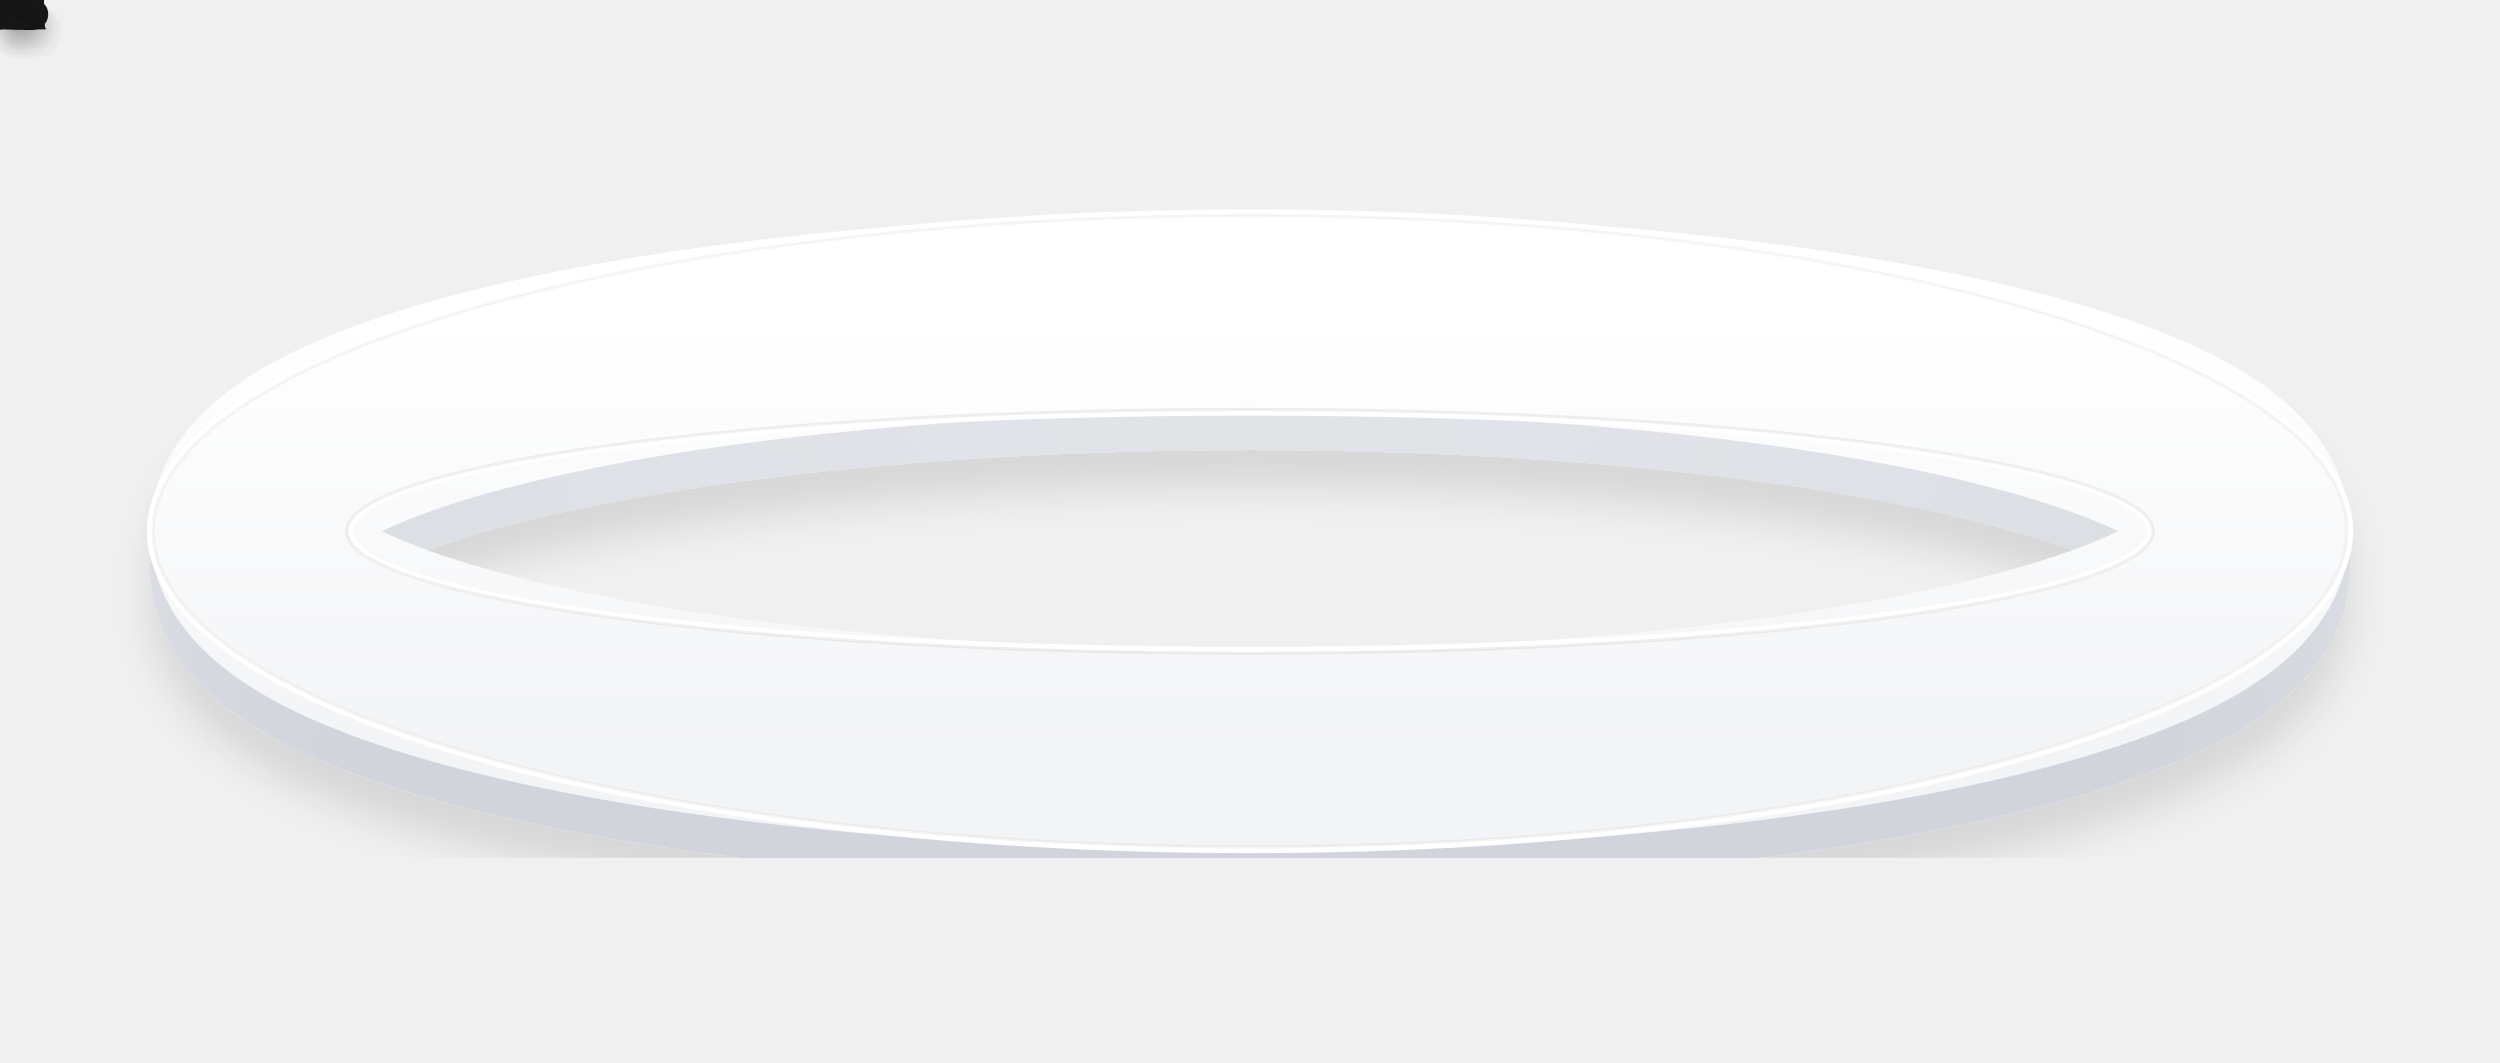
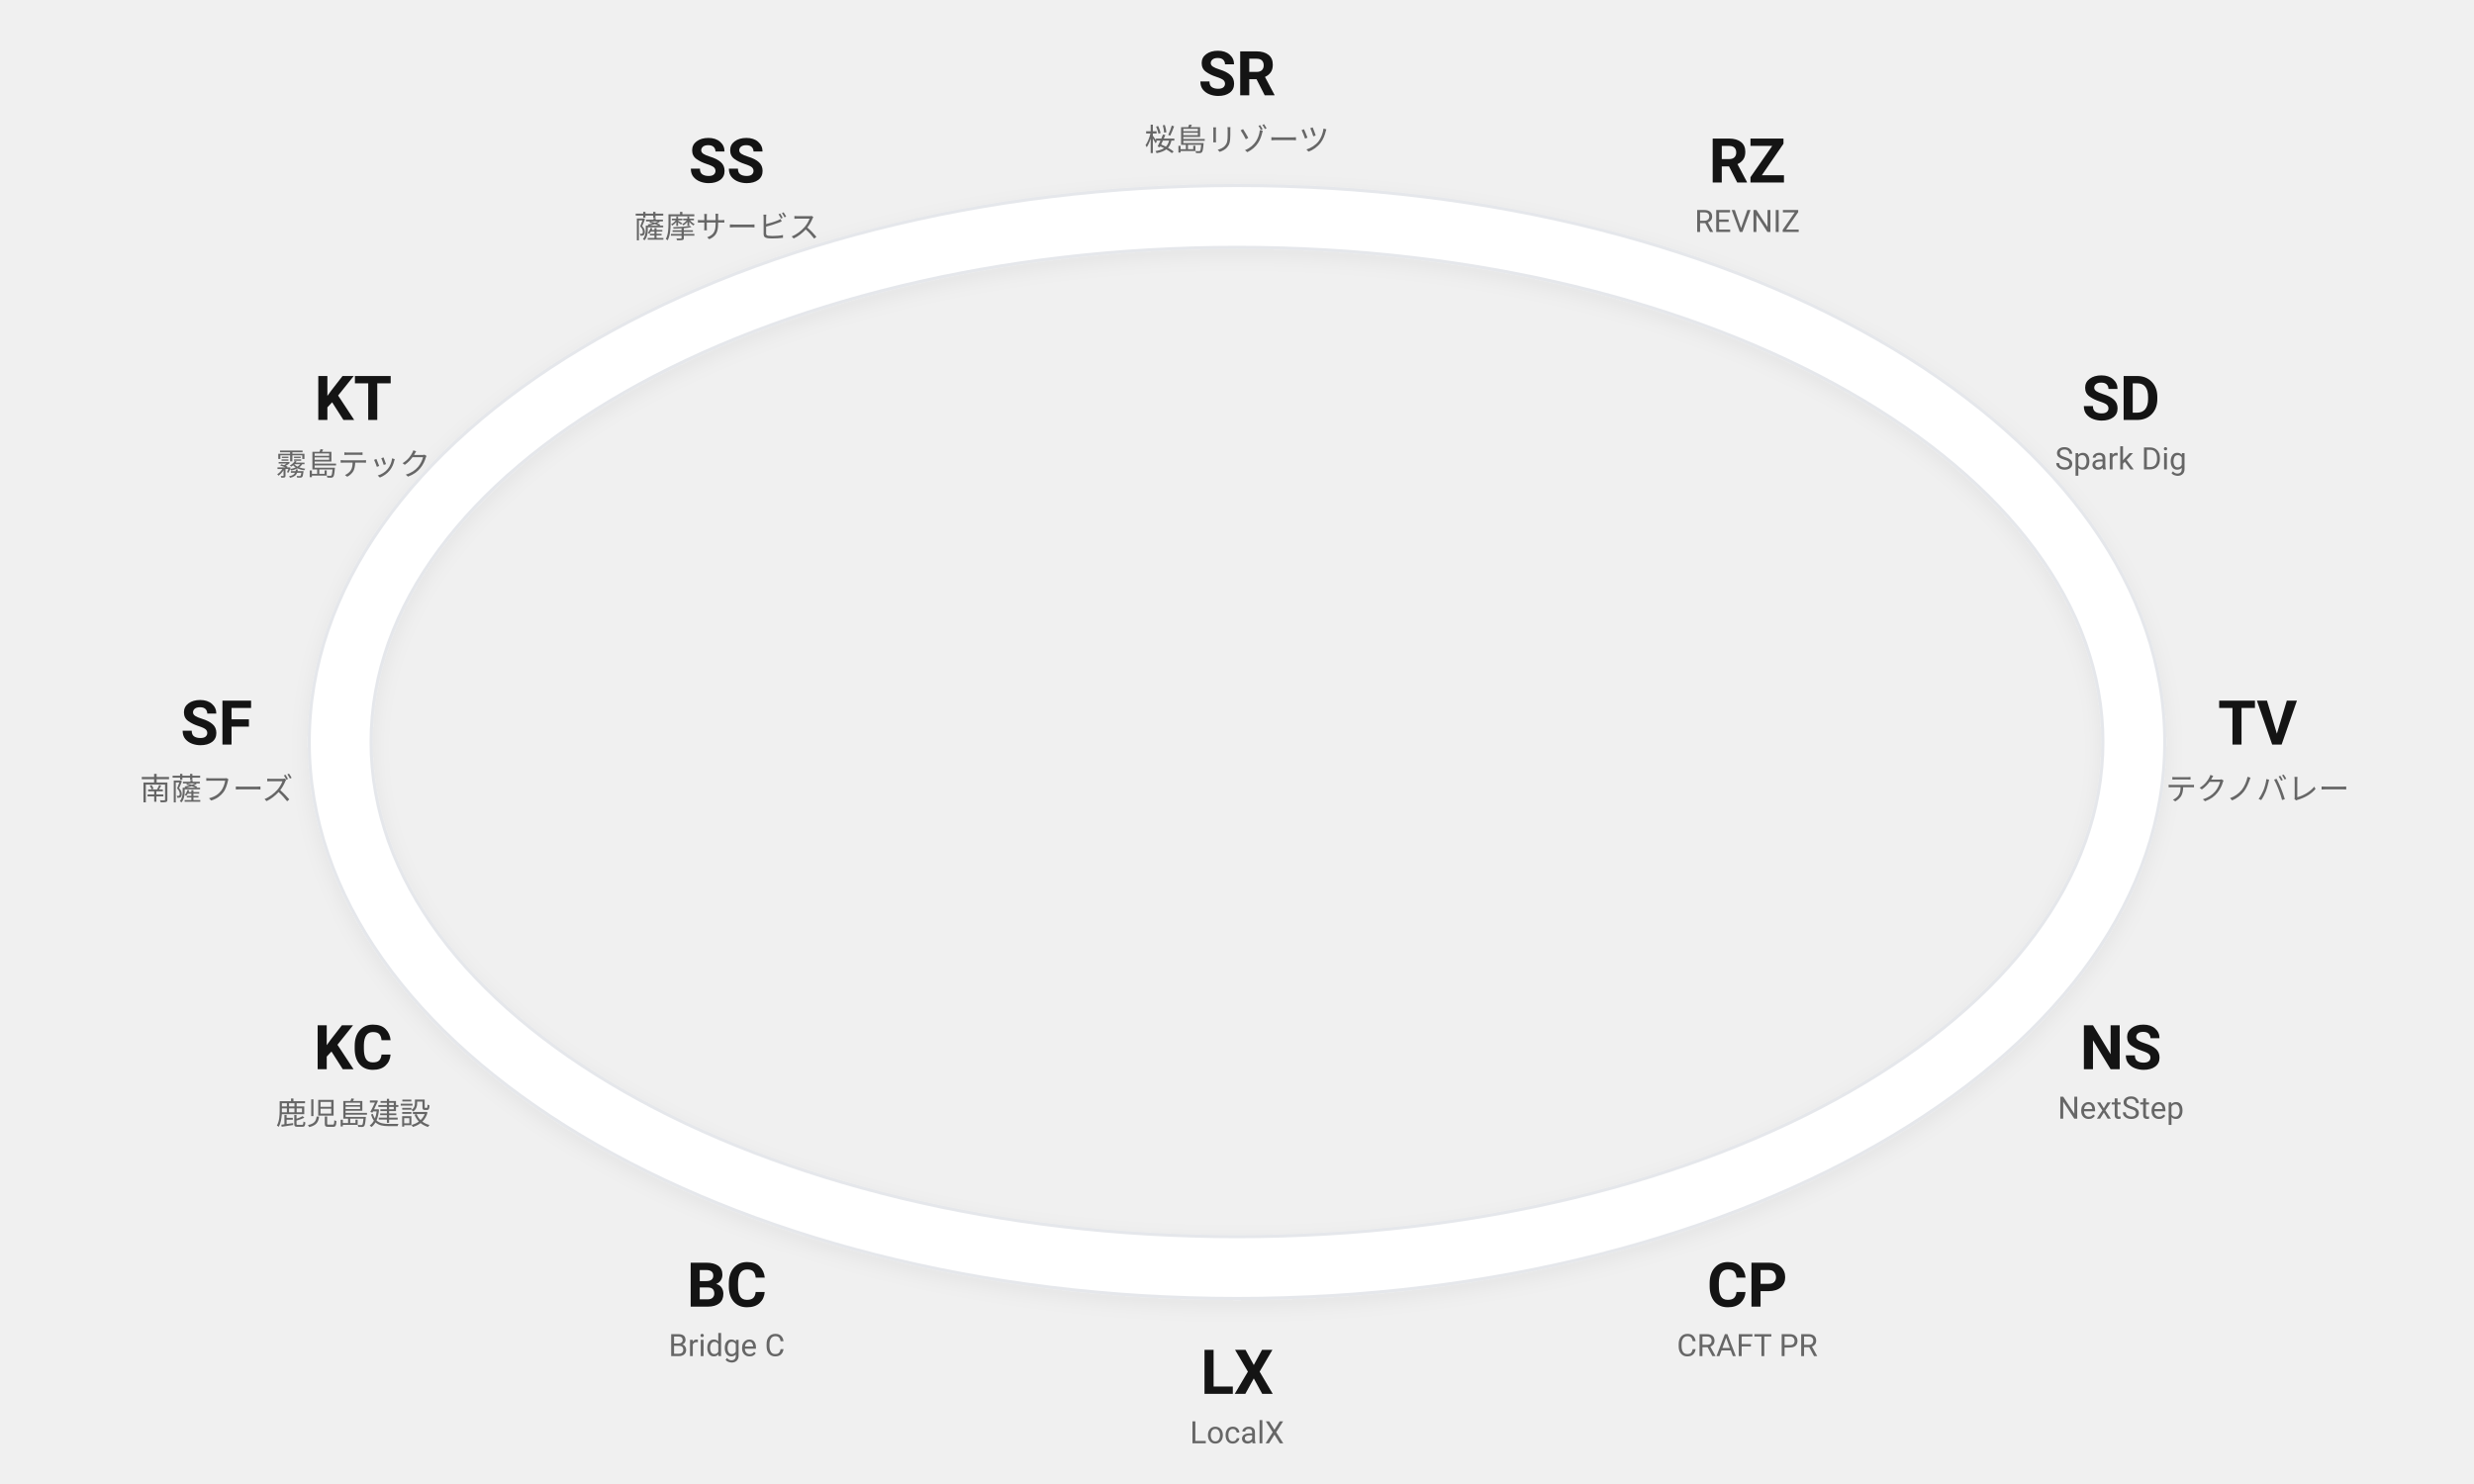
- <svg xmlns="http://www.w3.org/2000/svg" xmlns:xlink="http://www.w3.org/1999/xlink" width="800" height="340" viewBox="0 0 800 340">
+ <svg xmlns="http://www.w3.org/2000/svg" width="800" height="480" viewBox="0 0 800 480">
  <defs>
-     <filter id="plateShadow" x="-15%" y="-15%" width="130%" height="130%">
-       <feGaussianBlur in="SourceAlpha" stdDeviation="6" />
-       <feOffset dx="0" dy="12" result="offsetblur" />
+     <filter id="softShadow" x="-10%" y="-10%" width="120%" height="120%">
+       <feGaussianBlur in="SourceAlpha" stdDeviation="3" />
+       <feOffset dx="0" dy="2" result="offsetblur" />
      <feComponentTransfer>
-         <feFuncA type="linear" slope="0.1" />
+         <feFuncA type="linear" slope="0.05" />
      </feComponentTransfer>
      <feMerge>
        <feMergeNode />
        <feMergeNode in="SourceGraphic" />
      </feMerge>
    </filter>
-     <linearGradient id="plateTopGrad" x1="0%" y1="0%" x2="0%" y2="100%">
-       <stop offset="0%" stop-color="#FFFFFF" />
-       <stop offset="100%" stop-color="#F3F4F6" />
-     </linearGradient>
-     <linearGradient id="plateSideGrad" x1="0%" y1="0%" x2="0%" y2="100%">
-       <stop offset="0%" stop-color="#E5E7EB" />
-       <stop offset="100%" stop-color="#D1D5DB" />
-     </linearGradient>
-     <path id="orbitPath" d="M 720,170 A 320,70 0 0,1 80,170 A 320,70 0 0,1 720,170 Z" fill="none" />
  </defs>
  <style>
-     .sponsor-link { 
-       cursor: pointer; 
-       text-decoration: none; 
+     /* 回転アニメーション（12秒リニア） */
+     .plate-group {
+       transform-origin: 400px 240px;
+       animation: rotatePlate 12s linear infinite;
    }
-     .initial { 
-       font-family: "Space Grotesk", "Noto Sans JP", sans-serif; 
-       font-size: 24px; 
-       font-weight: bold; 
-       fill: #141414; 
-       text-anchor: middle; 
-       dominant-baseline: central; 
-       transition: fill 0.3s ease;
-       /* ロゴ自体にもフワッと浮くシャドウを追加 */
-       filter: drop-shadow(0px 3px 4px rgba(0,0,0,0.08));
+ 
+     /* ロゴの可読性維持のための逆回転アニメーション */
+     /* 親の回転を打ち消して常に正立するようにする */
+     .logo-container {
+       transform-origin: center;
+       transform-box: fill-box;
+       animation: counterRotate 12s linear infinite;
    }
-     .tooltip-bg {
-       fill: rgba(0,0,0,0.85);
-       rx: 4;
-       opacity: 0;
-       transition: opacity 0.3s ease;
-       pointer-events: none;
+ 
+     @keyframes rotatePlate {
+       from { transform: rotate(0deg); }
+       to   { transform: rotate(360deg); }
    }
-     .tooltip-text { 
-       font-family: sans-serif; 
-       font-size: 11px; 
-       font-weight: 500; 
-       fill: #fff; 
-       text-anchor: middle; 
-       opacity: 0;
-       transition: opacity 0.3s ease;
-       pointer-events: none;
+ 
+     @keyframes counterRotate {
+       from { transform: rotate(0deg); }
+       to   { transform: rotate(-360deg); }
    }
-     .sponsor-link:hover .initial { fill: #4F46E5; }
-     .sponsor-link:hover .tooltip-bg { opacity: 1; }
-     .sponsor-link:hover .tooltip-text { opacity: 1; }
+ 
+     /* 以下はスタイル調整用のCSS */
+     .plate-shape {
+       fill: #FFFFFF;
+       stroke: #E5E7EB;
+       stroke-width: 1;
+       filter: url(#softShadow);
+     }
+ 
+     .logo-text {
+       font-family: -apple-system, BlinkMacSystemFont, "Segoe UI", Roboto, sans-serif;
+       font-size: 20px;
+       font-weight: bold;
+       fill: #141414;
+       text-anchor: middle;
+       dominant-baseline: central;
+     }
+ 
+     .logo-subtext {
+       font-family: -apple-system, BlinkMacSystemFont, "Segoe UI", Roboto, sans-serif;
+       font-size: 10px;
+       fill: #666;
+       text-anchor: middle;
+       dominant-baseline: hanging;
+     }
  </style>
-   <g filter="url(#plateShadow)">
-     <ellipse cx="400" cy="182" rx="320" ry="70" fill="none" stroke="url(#plateSideGrad)" stroke-width="64" />
-     <ellipse cx="400" cy="180" rx="320" ry="70" fill="none" stroke="url(#plateSideGrad)" stroke-width="64" />
-     <ellipse cx="400" cy="178" rx="320" ry="70" fill="none" stroke="url(#plateSideGrad)" stroke-width="64" />
-     <ellipse cx="400" cy="176" rx="320" ry="70" fill="none" stroke="url(#plateSideGrad)" stroke-width="64" />
-     <ellipse cx="400" cy="174" rx="320" ry="70" fill="none" stroke="url(#plateSideGrad)" stroke-width="64" />
-     <ellipse cx="400" cy="172" rx="320" ry="70" fill="none" stroke="url(#plateSideGrad)" stroke-width="64" />
-   </g>
-   <ellipse cx="400" cy="170" rx="320" ry="70" fill="none" stroke="url(#plateTopGrad)" stroke-width="64" />
-   <ellipse cx="400" cy="170" rx="352" ry="102" fill="none" stroke="#FFFFFF" stroke-width="2" />
-   <ellipse cx="400" cy="170" rx="351" ry="101" fill="none" stroke="rgba(0,0,0,0.04)" stroke-width="1" />
-   <ellipse cx="400" cy="170" rx="288" ry="38" fill="none" stroke="#FFFFFF" stroke-width="2" />
-   <ellipse cx="400" cy="170" rx="289" ry="39" fill="none" stroke="rgba(0,0,0,0.06)" stroke-width="1" />
-   <g>
-     <a xlink:href="/bridge/companies/co-1" class="sponsor-link">
-       <g>
-         <animateMotion dur="25s" repeatCount="indefinite" begin="0s">
-           <mpath xlink:href="#orbitPath" />
-         </animateMotion>
-         <g>
-           <animate attributeName="opacity" dur="25s" repeatCount="indefinite" values="0.6;1;0.6;0.3;0.6" keyTimes="0;0.25;0.5;0.75;1" begin="0s" />
-           <animateTransform attributeName="transform" type="scale" dur="25s" repeatCount="indefinite" values="0.85;1.1;0.85;0.7;0.85" keyTimes="0;0.25;0.5;0.75;1" begin="0s" />
-           <text class="initial" y="0">TV</text>
-           <rect class="tooltip-bg" x="-36" y="18" width="72" height="20" />
-           <text class="tooltip-text" y="31">テクノバレー</text>
-         </g>
+   <g id="ring" class="plate-group">
+     <path class="plate-shape" fill-rule="evenodd" clip-rule="evenodd" d="         M 700 240 A 300 180 0 1 1 100 240 A 300 180 0 1 1 700 240 Z         M 680 240 A 280 160 0 1 0 120 240 A 280 160 0 1 0 680 240 Z       " />
+     <g transform="translate(730, 240)">
+       <g class="logo-container">
+         <text class="logo-text" y="-6">TV</text>
+         <text class="logo-subtext" y="10">テクノバレー</text>
      </g>
-     </a>
-     <a xlink:href="/bridge/companies/co-2" class="sponsor-link">
-       <g>
-         <animateMotion dur="25s" repeatCount="indefinite" begin="-2.083s">
-           <mpath xlink:href="#orbitPath" />
-         </animateMotion>
-         <g>
-           <animate attributeName="opacity" dur="25s" repeatCount="indefinite" values="0.6;1;0.6;0.3;0.6" keyTimes="0;0.25;0.5;0.75;1" begin="-2.083s" />
-           <animateTransform attributeName="transform" type="scale" dur="25s" repeatCount="indefinite" values="0.85;1.1;0.85;0.7;0.85" keyTimes="0;0.25;0.5;0.75;1" begin="-2.083s" />
-           <text class="initial" y="0">NS</text>
-           <rect class="tooltip-bg" x="-32" y="18" width="64" height="20" />
-           <text class="tooltip-text" y="31">NextStep</text>
-         </g>
+     </g>
+     <g transform="translate(685.8, 345)">
+       <g class="logo-container">
+         <text class="logo-text" y="-6">NS</text>
+         <text class="logo-subtext" y="10">NextStep</text>
      </g>
-     </a>
-     <a xlink:href="/bridge/companies/co-3" class="sponsor-link">
-       <g>
-         <animateMotion dur="25s" repeatCount="indefinite" begin="-4.166s">
-           <mpath xlink:href="#orbitPath" />
-         </animateMotion>
-         <g>
-           <animate attributeName="opacity" dur="25s" repeatCount="indefinite" values="0.6;1;0.6;0.3;0.6" keyTimes="0;0.25;0.5;0.75;1" begin="-4.166s" />
-           <animateTransform attributeName="transform" type="scale" dur="25s" repeatCount="indefinite" values="0.85;1.1;0.85;0.7;0.85" keyTimes="0;0.25;0.5;0.75;1" begin="-4.166s" />
-           <text class="initial" y="0">CP</text>
-           <rect class="tooltip-bg" x="-36" y="18" width="72" height="20" />
-           <text class="tooltip-text" y="31">CRAFT PR</text>
-         </g>
+     </g>
+     <g transform="translate(565, 421.8)">
+       <g class="logo-container">
+         <text class="logo-text" y="-6">CP</text>
+         <text class="logo-subtext" y="10">CRAFT PR</text>
      </g>
-     </a>
-     <a xlink:href="/bridge/companies/co-5" class="sponsor-link">
-       <g>
-         <animateMotion dur="25s" repeatCount="indefinite" begin="-6.249s">
-           <mpath xlink:href="#orbitPath" />
-         </animateMotion>
-         <g>
-           <animate attributeName="opacity" dur="25s" repeatCount="indefinite" values="0.6;1;0.6;0.3;0.6" keyTimes="0;0.25;0.5;0.75;1" begin="-6.249s" />
-           <animateTransform attributeName="transform" type="scale" dur="25s" repeatCount="indefinite" values="0.85;1.1;0.85;0.7;0.85" keyTimes="0;0.25;0.5;0.75;1" begin="-6.249s" />
-           <text class="initial" y="0">LX</text>
-           <rect class="tooltip-bg" x="-38" y="18" width="76" height="20" />
-           <text class="tooltip-text" y="31">LocalX Labs</text>
-         </g>
+     </g>
+     <g transform="translate(400, 450)">
+       <g class="logo-container">
+         <text class="logo-text" y="-6">LX</text>
+         <text class="logo-subtext" y="10">LocalX</text>
      </g>
-     </a>
-     <a xlink:href="/bridge/companies/co-6" class="sponsor-link">
-       <g>
-         <animateMotion dur="25s" repeatCount="indefinite" begin="-8.332s">
-           <mpath xlink:href="#orbitPath" />
-         </animateMotion>
-         <g>
-           <animate attributeName="opacity" dur="25s" repeatCount="indefinite" values="0.6;1;0.6;0.3;0.6" keyTimes="0;0.25;0.5;0.75;1" begin="-8.332s" />
-           <animateTransform attributeName="transform" type="scale" dur="25s" repeatCount="indefinite" values="0.85;1.1;0.85;0.7;0.85" keyTimes="0;0.25;0.5;0.75;1" begin="-8.332s" />
-           <text class="initial" y="0">BC</text>
-           <rect class="tooltip-bg" x="-38" y="18" width="76" height="20" />
-           <text class="tooltip-text" y="31">Bridge Com</text>
-         </g>
+     </g>
+     <g transform="translate(235, 421.8)">
+       <g class="logo-container">
+         <text class="logo-text" y="-6">BC</text>
+         <text class="logo-subtext" y="10">Bridge C</text>
      </g>
-     </a>
-     <a xlink:href="/bridge/companies/th-1" class="sponsor-link">
-       <g>
-         <animateMotion dur="25s" repeatCount="indefinite" begin="-10.415s">
-           <mpath xlink:href="#orbitPath" />
-         </animateMotion>
-         <g>
-           <animate attributeName="opacity" dur="25s" repeatCount="indefinite" values="0.6;1;0.6;0.3;0.6" keyTimes="0;0.25;0.5;0.75;1" begin="-10.415s" />
-           <animateTransform attributeName="transform" type="scale" dur="25s" repeatCount="indefinite" values="0.85;1.1;0.85;0.7;0.85" keyTimes="0;0.25;0.5;0.75;1" begin="-10.415s" />
-           <text class="initial" y="0">KC</text>
-           <rect class="tooltip-bg" x="-32" y="18" width="64" height="20" />
-           <text class="tooltip-text" y="31">鹿児島建設</text>
-         </g>
+     </g>
+     <g transform="translate(114.2, 345)">
+       <g class="logo-container">
+         <text class="logo-text" y="-6">KC</text>
+         <text class="logo-subtext" y="10">鹿児島建設</text>
      </g>
-     </a>
-     <a xlink:href="/bridge/companies/th-2" class="sponsor-link">
-       <g>
-         <animateMotion dur="25s" repeatCount="indefinite" begin="-12.498s">
-           <mpath xlink:href="#orbitPath" />
-         </animateMotion>
-         <g>
-           <animate attributeName="opacity" dur="25s" repeatCount="indefinite" values="0.6;1;0.6;0.3;0.6" keyTimes="0;0.25;0.5;0.75;1" begin="-12.498s" />
-           <animateTransform attributeName="transform" type="scale" dur="25s" repeatCount="indefinite" values="0.85;1.1;0.85;0.7;0.85" keyTimes="0;0.25;0.5;0.75;1" begin="-12.498s" />
-           <text class="initial" y="0">SF</text>
-           <rect class="tooltip-bg" x="-32" y="18" width="64" height="20" />
-           <text class="tooltip-text" y="31">南薩フーズ</text>
-         </g>
+     </g>
+     <g transform="translate(70, 240)">
+       <g class="logo-container">
+         <text class="logo-text" y="-6">SF</text>
+         <text class="logo-subtext" y="10">南薩フーズ</text>
      </g>
-     </a>
-     <a xlink:href="/bridge/companies/th-3" class="sponsor-link">
-       <g>
-         <animateMotion dur="25s" repeatCount="indefinite" begin="-14.581s">
-           <mpath xlink:href="#orbitPath" />
-         </animateMotion>
-         <g>
-           <animate attributeName="opacity" dur="25s" repeatCount="indefinite" values="0.6;1;0.6;0.3;0.6" keyTimes="0;0.25;0.5;0.75;1" begin="-14.581s" />
-           <animateTransform attributeName="transform" type="scale" dur="25s" repeatCount="indefinite" values="0.85;1.1;0.85;0.7;0.85" keyTimes="0;0.25;0.5;0.75;1" begin="-14.581s" />
-           <text class="initial" y="0">KT</text>
-           <rect class="tooltip-bg" x="-32" y="18" width="64" height="20" />
-           <text class="tooltip-text" y="31">霧島テック</text>
-         </g>
+     </g>
+     <g transform="translate(114.2, 135)">
+       <g class="logo-container">
+         <text class="logo-text" y="-6">KT</text>
+         <text class="logo-subtext" y="10">霧島テック</text>
      </g>
-     </a>
-     <a xlink:href="/bridge/companies/th-5" class="sponsor-link">
-       <g>
-         <animateMotion dur="25s" repeatCount="indefinite" begin="-16.664s">
-           <mpath xlink:href="#orbitPath" />
-         </animateMotion>
-         <g>
-           <animate attributeName="opacity" dur="25s" repeatCount="indefinite" values="0.6;1;0.6;0.3;0.6" keyTimes="0;0.25;0.5;0.75;1" begin="-16.664s" />
-           <animateTransform attributeName="transform" type="scale" dur="25s" repeatCount="indefinite" values="0.85;1.1;0.85;0.7;0.85" keyTimes="0;0.25;0.5;0.75;1" begin="-16.664s" />
-           <text class="initial" y="0">SS</text>
-           <rect class="tooltip-bg" x="-36" y="18" width="72" height="20" />
-           <text class="tooltip-text" y="31">薩摩サービス</text>
-         </g>
+     </g>
+     <g transform="translate(235, 58.2)">
+       <g class="logo-container">
+         <text class="logo-text" y="-6">SS</text>
+         <text class="logo-subtext" y="10">薩摩サービス</text>
      </g>
-     </a>
-     <a xlink:href="/bridge/companies/th-4" class="sponsor-link">
-       <g>
-         <animateMotion dur="25s" repeatCount="indefinite" begin="-18.747s">
-           <mpath xlink:href="#orbitPath" />
-         </animateMotion>
-         <g>
-           <animate attributeName="opacity" dur="25s" repeatCount="indefinite" values="0.6;1;0.6;0.3;0.6" keyTimes="0;0.25;0.5;0.75;1" begin="-18.747s" />
-           <animateTransform attributeName="transform" type="scale" dur="25s" repeatCount="indefinite" values="0.85;1.1;0.85;0.7;0.85" keyTimes="0;0.25;0.5;0.75;1" begin="-18.747s" />
-           <text class="initial" y="0">SR</text>
-           <rect class="tooltip-bg" x="-38" y="18" width="76" height="20" />
-           <text class="tooltip-text" y="31">桜島リゾーツ</text>
-         </g>
+     </g>
+     <g transform="translate(400, 30)">
+       <g class="logo-container">
+         <text class="logo-text" y="-6">SR</text>
+         <text class="logo-subtext" y="10">桜島リゾーツ</text>
      </g>
-     </a>
-     <a xlink:href="/bridge/companies/revniz" class="sponsor-link">
-       <g>
-         <animateMotion dur="25s" repeatCount="indefinite" begin="-20.830s">
-           <mpath xlink:href="#orbitPath" />
-         </animateMotion>
-         <g>
-           <animate attributeName="opacity" dur="25s" repeatCount="indefinite" values="0.6;1;0.6;0.3;0.6" keyTimes="0;0.25;0.5;0.75;1" begin="-20.830s" />
-           <animateTransform attributeName="transform" type="scale" dur="25s" repeatCount="indefinite" values="0.85;1.1;0.85;0.7;0.85" keyTimes="0;0.25;0.5;0.75;1" begin="-20.830s" />
-           <text class="initial" y="0">RZ</text>
-           <rect class="tooltip-bg" x="-28" y="18" width="56" height="20" />
-           <text class="tooltip-text" y="31">REVNIZ</text>
-         </g>
+     </g>
+     <g transform="translate(565, 58.2)">
+       <g class="logo-container">
+         <text class="logo-text" y="-6">RZ</text>
+         <text class="logo-subtext" y="10">REVNIZ</text>
      </g>
-     </a>
-     <a xlink:href="/bridge/companies/spark" class="sponsor-link">
-       <g>
-         <animateMotion dur="25s" repeatCount="indefinite" begin="-22.913s">
-           <mpath xlink:href="#orbitPath" />
-         </animateMotion>
-         <g>
-           <animate attributeName="opacity" dur="25s" repeatCount="indefinite" values="0.6;1;0.6;0.3;0.6" keyTimes="0;0.25;0.5;0.75;1" begin="-22.913s" />
-           <animateTransform attributeName="transform" type="scale" dur="25s" repeatCount="indefinite" values="0.85;1.1;0.85;0.7;0.85" keyTimes="0;0.25;0.5;0.75;1" begin="-22.913s" />
-           <text class="initial" y="0">SD</text>
-           <rect class="tooltip-bg" x="-32" y="18" width="64" height="20" />
-           <text class="tooltip-text" y="31">Spark Dig</text>
-         </g>
+     </g>
+     <g transform="translate(685.8, 135)">
+       <g class="logo-container">
+         <text class="logo-text" y="-6">SD</text>
+         <text class="logo-subtext" y="10">Spark Dig</text>
      </g>
-     </a>
+     </g>
  </g>
</svg>
